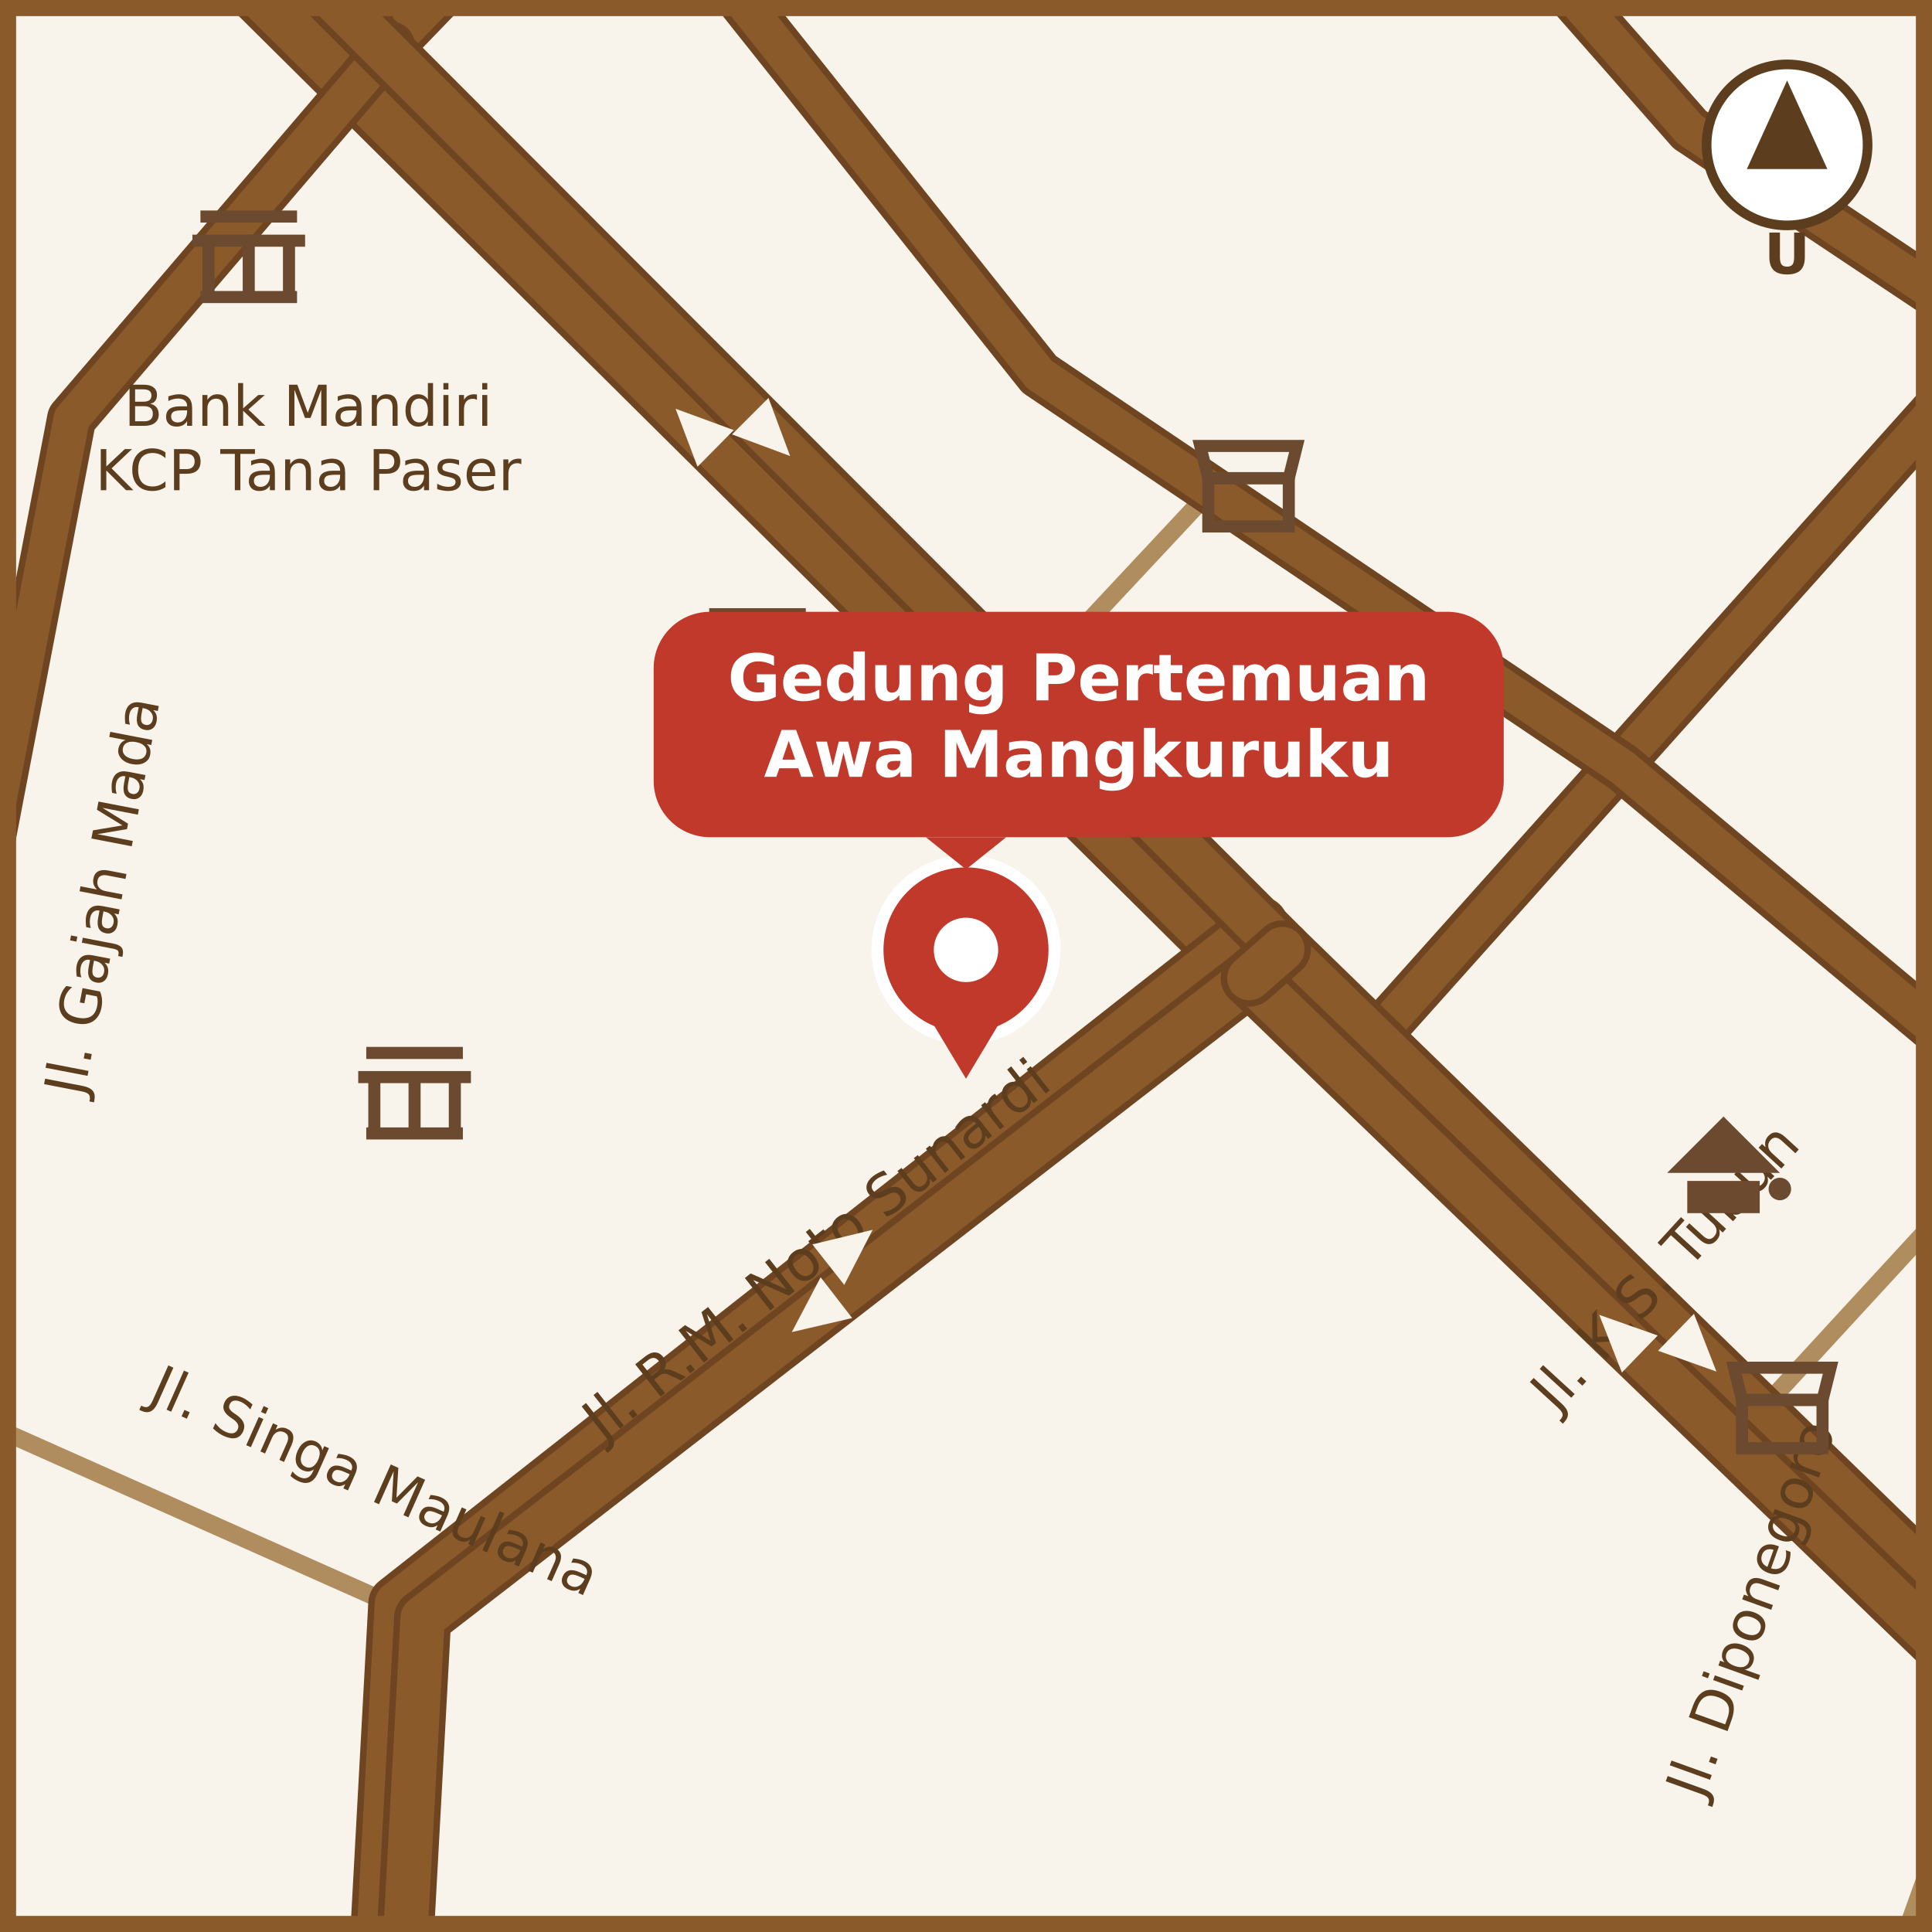
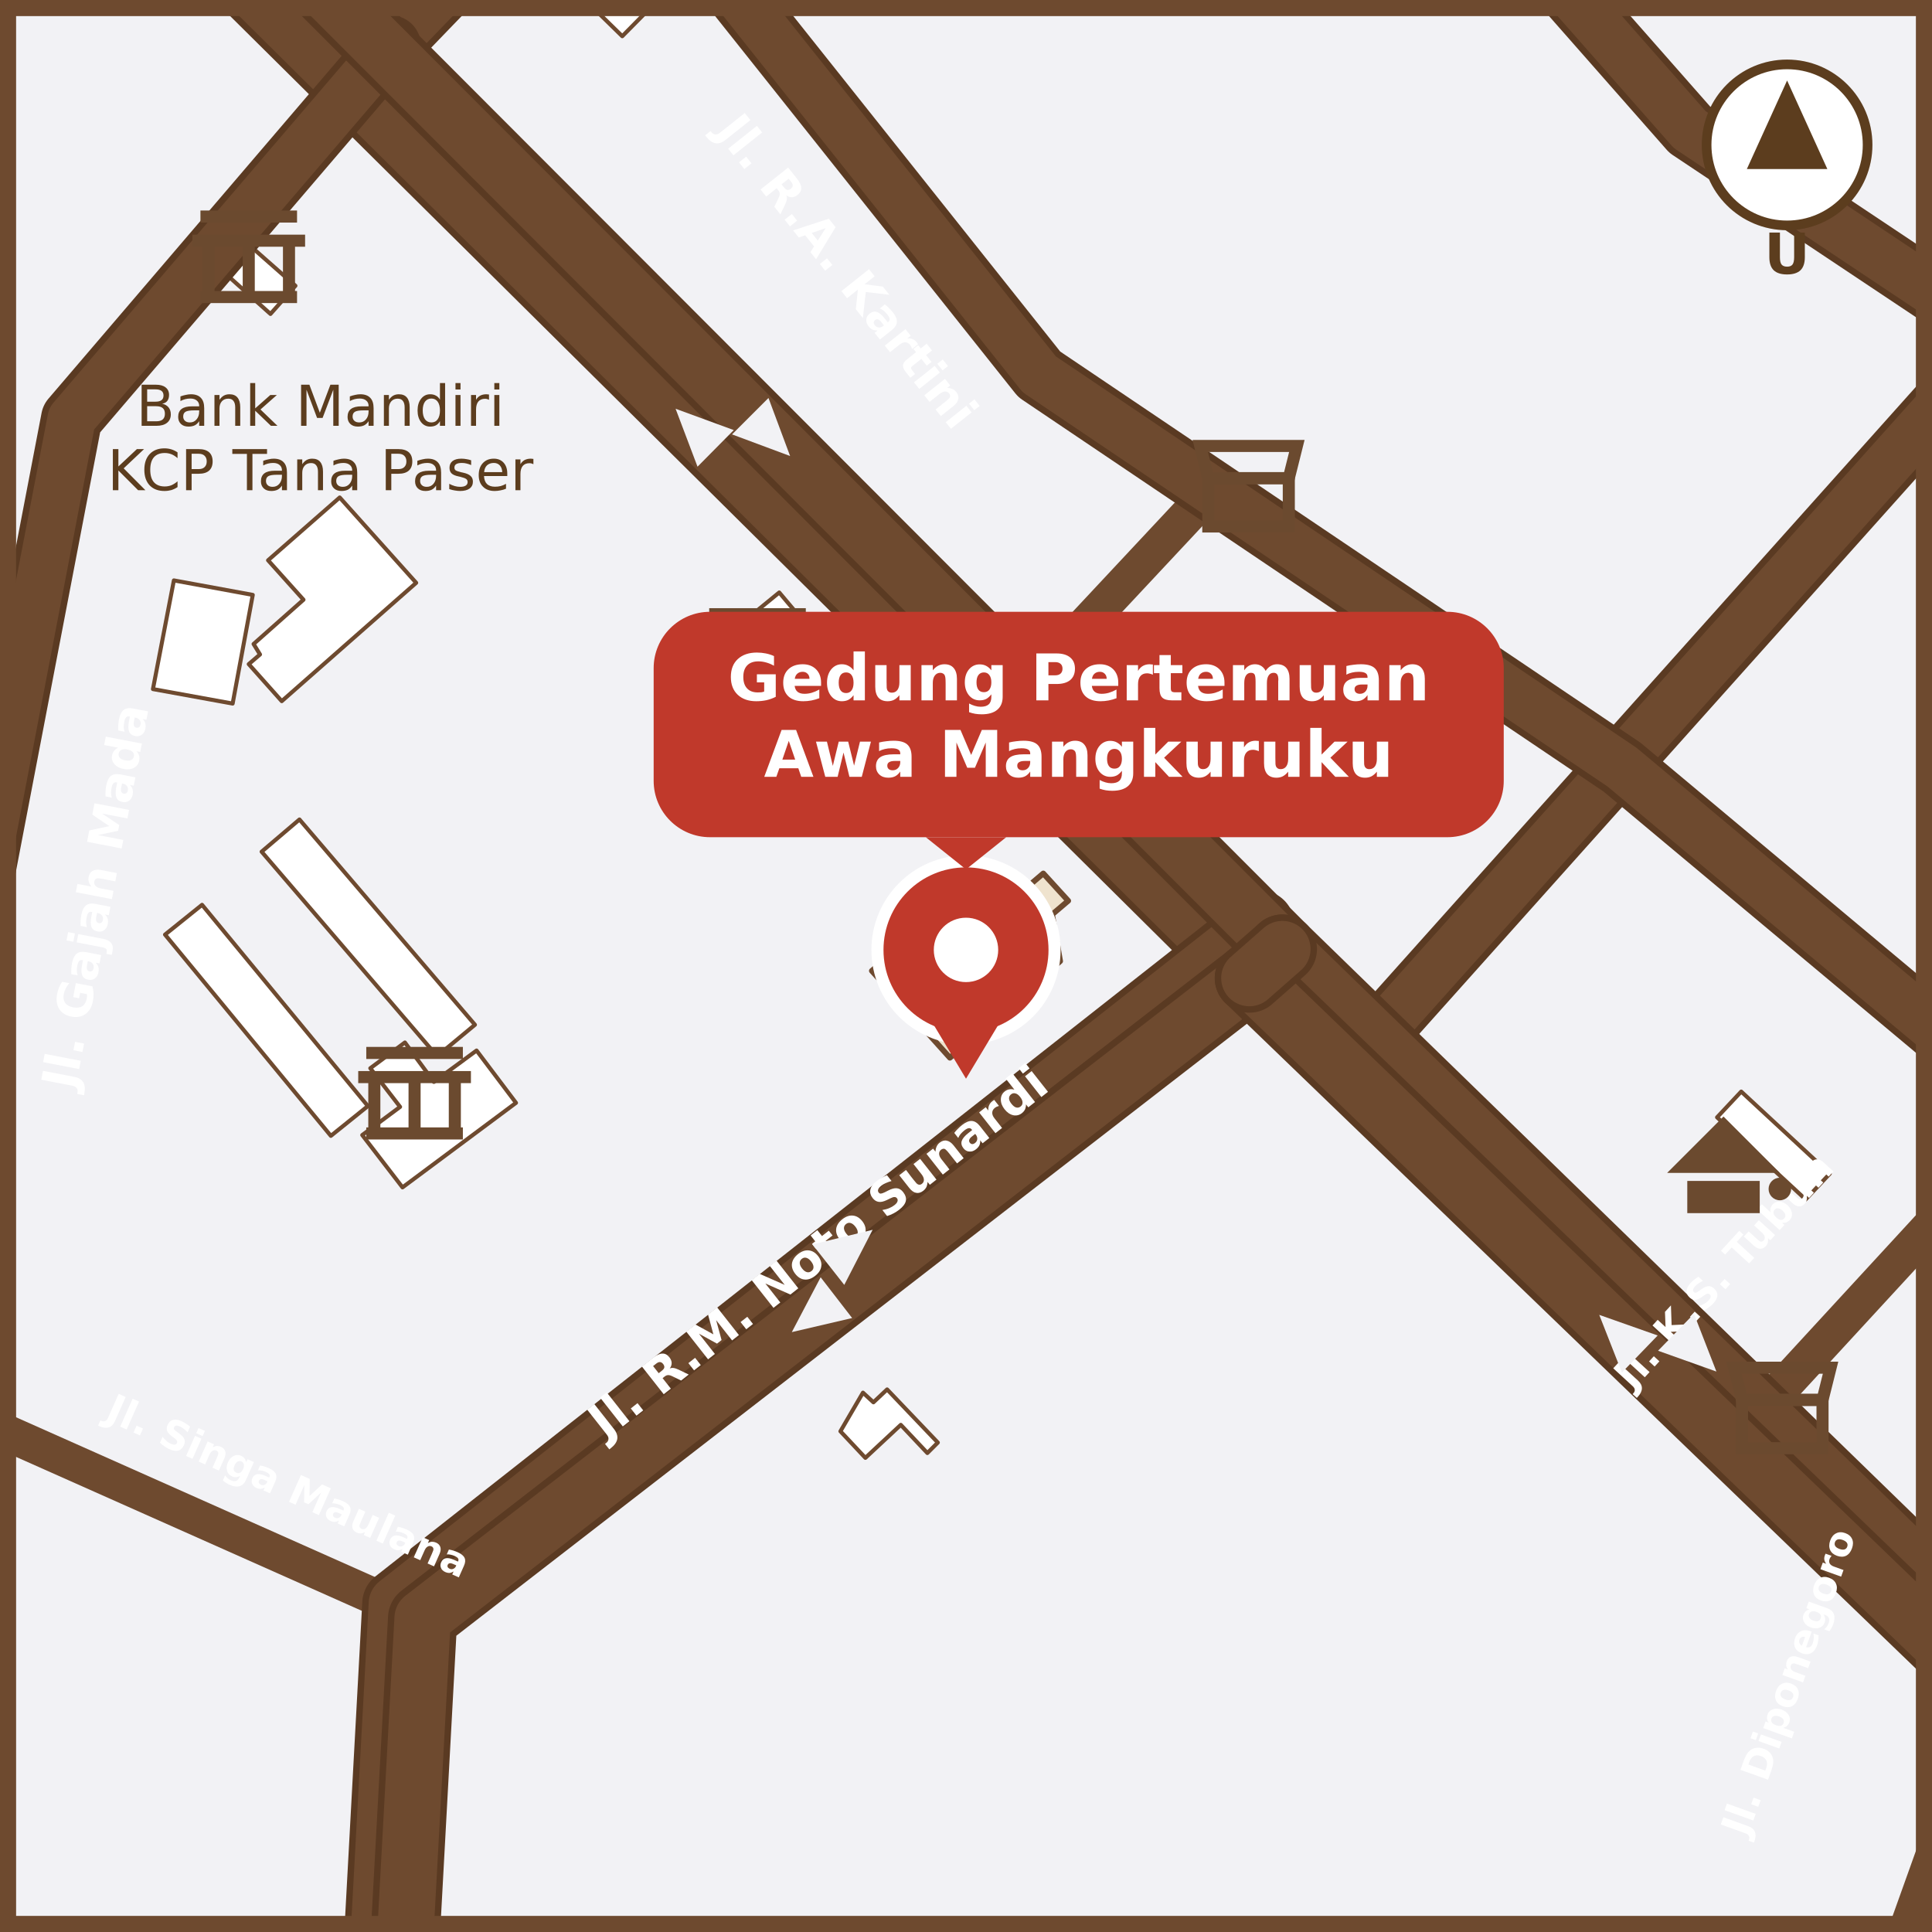
<svg xmlns="http://www.w3.org/2000/svg" viewBox="0 0 240 240" width="240" height="240">
-   <rect x="0" y="0" width="240" height="240" fill="#F8F4EB" />
-   <path d="M255.6,211.6 L240.9,228.5 L231.7,254.2" fill="none" stroke="#B08D5F" stroke-width="2.2" stroke-linecap="round" stroke-linejoin="round" />
-   <path d="M149.7,61.7 L123.8,89.4" fill="none" stroke="#B08D5F" stroke-width="2.2" stroke-linecap="round" stroke-linejoin="round" />
-   <path d="M52.5,201.0 L-14.0,171.4" fill="none" stroke="#B08D5F" stroke-width="2.2" stroke-linecap="round" stroke-linejoin="round" />
-   <path d="M214.5,179.8 L252.8,138.2" fill="none" stroke="#B08D5F" stroke-width="2.2" stroke-linecap="round" stroke-linejoin="round" />
-   <path d="M155.2,121.5 L22.6,-10.0" fill="none" stroke="#6E4520" stroke-width="7.1" stroke-linecap="round" stroke-linejoin="round" />
-   <path d="M155.2,121.5 L22.6,-10.0" fill="none" stroke="#8B5A2B" stroke-width="5.5" stroke-linecap="round" stroke-linejoin="round" />
-   <path d="M170.7,129.0 L248.6,41.9" fill="none" stroke="#6E4520" stroke-width="6.1" stroke-linecap="round" stroke-linejoin="round" />
-   <path d="M170.7,129.0 L248.6,41.9" fill="none" stroke="#8B5A2B" stroke-width="4.5" stroke-linecap="round" stroke-linejoin="round" />
-   <path d="M64.8,-11.2 L48.5,5.7" fill="none" stroke="#6E4520" stroke-width="6.1" stroke-linecap="round" stroke-linejoin="round" />
-   <path d="M64.8,-11.2 L48.5,5.7" fill="none" stroke="#8B5A2B" stroke-width="4.5" stroke-linecap="round" stroke-linejoin="round" />
-   <path d="M252.8,138.2 L201.5,95.3 L129.1,46.5 L78.1,-17.6" fill="none" stroke="#6E4520" stroke-width="6.1" stroke-linecap="round" stroke-linejoin="round" />
-   <path d="M252.8,138.2 L201.5,95.3 L129.1,46.5 L78.1,-17.6" fill="none" stroke="#8B5A2B" stroke-width="4.5" stroke-linecap="round" stroke-linejoin="round" />
-   <path d="M48.5,5.7 L8.9,52.0 L-14.0,171.4" fill="none" stroke="#6E4520" stroke-width="6.1" stroke-linecap="round" stroke-linejoin="round" />
-   <path d="M48.5,5.7 L8.9,52.0 L-14.0,171.4" fill="none" stroke="#8B5A2B" stroke-width="4.5" stroke-linecap="round" stroke-linejoin="round" />
-   <path d="M46.4,252.4 L49.3,199.2 L156.5,114.9" fill="none" stroke="#6E4520" stroke-width="7.1" stroke-linecap="round" stroke-linejoin="round" />
-   <path d="M46.4,252.4 L49.3,199.2 L156.5,114.9" fill="none" stroke="#8B5A2B" stroke-width="5.5" stroke-linecap="round" stroke-linejoin="round" />
-   <path d="M248.6,41.9 L209.9,16.1 L186.4,-10.6" fill="none" stroke="#6E4520" stroke-width="6.1" stroke-linecap="round" stroke-linejoin="round" />
-   <path d="M248.6,41.9 L209.9,16.1 L186.4,-10.6" fill="none" stroke="#8B5A2B" stroke-width="4.5" stroke-linecap="round" stroke-linejoin="round" />
-   <path d="M155.2,121.5 L52.5,201.0 L49.7,252.3" fill="none" stroke="#6E4520" stroke-width="7.1" stroke-linecap="round" stroke-linejoin="round" />
-   <path d="M155.2,121.5 L52.5,201.0 L49.7,252.3" fill="none" stroke="#8B5A2B" stroke-width="5.5" stroke-linecap="round" stroke-linejoin="round" />
-   <path d="M27.0,-14.6 L159.3,117.9" fill="none" stroke="#6E4520" stroke-width="7.1" stroke-linecap="round" stroke-linejoin="round" />
-   <path d="M27.0,-14.6 L159.3,117.9" fill="none" stroke="#8B5A2B" stroke-width="5.5" stroke-linecap="round" stroke-linejoin="round" />
-   <path d="M159.3,117.9 L257.1,213.0" fill="none" stroke="#6E4520" stroke-width="7.1" stroke-linecap="round" stroke-linejoin="round" />
-   <path d="M159.3,117.9 L257.1,213.0" fill="none" stroke="#8B5A2B" stroke-width="5.5" stroke-linecap="round" stroke-linejoin="round" />
-   <path d="M252.2,215.0 L155.2,121.5" fill="none" stroke="#6E4520" stroke-width="7.1" stroke-linecap="round" stroke-linejoin="round" />
-   <path d="M252.2,215.0 L155.2,121.5" fill="none" stroke="#8B5A2B" stroke-width="5.5" stroke-linecap="round" stroke-linejoin="round" />
-   <path d="M159.3,117.9 L155.2,121.5" fill="none" stroke="#6E4520" stroke-width="7.1" stroke-linecap="round" stroke-linejoin="round" />
-   <path d="M159.3,117.9 L155.2,121.5" fill="none" stroke="#8B5A2B" stroke-width="5.5" stroke-linecap="round" stroke-linejoin="round" />
-   <text x="219.8" y="200.6" text-anchor="middle" transform="rotate(-70.2 219.8 200.6)" font-family="Verdana, DejaVu Sans, sans-serif" font-size="7" fill="#5C3D1E">Jl. Diponegoro</text>
-   <text x="15.1" y="111.7" text-anchor="middle" transform="rotate(-79.1 15.1 111.7)" font-family="Verdana, DejaVu Sans, sans-serif" font-size="7" fill="#5C3D1E">Jl. Gajah Mada</text>
-   <text x="45.6" y="186.2" text-anchor="middle" transform="rotate(24.0 45.6 186.2)" font-family="Verdana, DejaVu Sans, sans-serif" font-size="7" fill="#5C3D1E">Jl. Singa Maulana</text>
-   <text x="208.6" y="159.0" text-anchor="middle" transform="rotate(-47.5 208.6 159.0)" font-family="Verdana, DejaVu Sans, sans-serif" font-size="7" fill="#5C3D1E">Jl. K.S. Tubun</text>
-   <text x="102.9" y="157.1" text-anchor="middle" transform="rotate(-38.2 102.9 157.1)" font-family="Verdana, DejaVu Sans, sans-serif" font-size="7" fill="#5C3D1E">Jl. R.M. Noto Sunardi</text>
+   <rect x="0" y="0" width="240" height="240" fill="#F2F2F5" />
+   <polygon points="127.6,110.2 129.6,108.5 132.7,111.9 130.7,113.6 131.7,119.4 118.0,131.4 108.3,120.6 121.9,108.7 126.1,108.5 127.6,110.2" fill="#EFE3CE" stroke="#6E4A2F" stroke-width="0.7" stroke-linejoin="round" />
+   <polygon points="33.3,69.6 42.2,61.8 51.7,72.4 35.0,87.1 30.9,82.5 32.3,81.3 31.5,80.0 37.7,74.5 33.3,69.6" fill="#FFFFFF" stroke="#6E4A2F" stroke-width="0.5" stroke-linejoin="round" />
+   <polygon points="32.5,105.8 54.3,131.2 59.0,127.3 37.2,101.8 32.5,105.8" fill="#FFFFFF" stroke="#6E4A2F" stroke-width="0.5" stroke-linejoin="round" />
+   <polygon points="20.5,116.1 25.1,112.4 45.7,137.4 41.1,141.1 20.5,116.1" fill="#FFFFFF" stroke="#6E4A2F" stroke-width="0.5" stroke-linejoin="round" />
+   <polygon points="45.0,141.0 50.0,147.5 64.1,137.0 59.2,130.5 53.9,134.4 50.3,129.5 46.0,132.7 49.7,137.5 45.0,141.0" fill="#FFFFFF" stroke="#6E4A2F" stroke-width="0.5" stroke-linejoin="round" />
+   <polygon points="86.9,81.7 96.8,73.6 104.8,83.1 95.0,91.3 86.9,81.7" fill="#FFFFFF" stroke="#6E4A2F" stroke-width="0.5" stroke-linejoin="round" />
+   <polygon points="76.1,-12.3 68.2,-4.4 77.3,4.5 85.2,-3.5 76.1,-12.3" fill="#FFFFFF" stroke="#6E4A2F" stroke-width="0.5" stroke-linejoin="round" />
+   <polygon points="19.0,85.6 21.6,72.1 31.4,73.9 28.9,87.4 19.0,85.6" fill="#FFFFFF" stroke="#6E4A2F" stroke-width="0.5" stroke-linejoin="round" />
+   <polygon points="213.3,138.8 216.3,135.6 227.3,145.8 224.3,149.0 213.3,138.8" fill="#FFFFFF" stroke="#6E4A2F" stroke-width="0.5" stroke-linejoin="round" />
+   <polygon points="213.2,240.1 212.5,252.5 208.1,252.3 208.8,239.9 213.2,240.1" fill="#FFFFFF" stroke="#6E4A2F" stroke-width="0.5" stroke-linejoin="round" />
+   <polygon points="203.1,239.8 202.4,252.2 198.0,251.9 198.7,239.5 203.1,239.8" fill="#FFFFFF" stroke="#6E4A2F" stroke-width="0.5" stroke-linejoin="round" />
+   <polygon points="104.4,177.8 107.2,173.0 108.5,174.2 110.2,172.6 116.5,179.2 115.2,180.5 111.9,177.0 107.5,181.1 104.4,177.8" fill="#FFFFFF" stroke="#6E4A2F" stroke-width="0.5" stroke-linejoin="round" />
+   <polygon points="29.1,28.8 26.0,32.2 33.6,39.0 36.7,35.5 29.1,28.8" fill="#FFFFFF" stroke="#6E4A2F" stroke-width="0.5" stroke-linejoin="round" />
+   <path d="M255.6,211.6 L240.9,228.5 L231.7,254.2" fill="none" stroke="#6E4A2F" stroke-width="4.5" stroke-linecap="round" stroke-linejoin="round" />
+   <path d="M149.7,61.7 L123.8,89.4" fill="none" stroke="#6E4A2F" stroke-width="4.5" stroke-linecap="round" stroke-linejoin="round" />
+   <path d="M52.5,201.0 L-14.0,171.4" fill="none" stroke="#6E4A2F" stroke-width="4.5" stroke-linecap="round" stroke-linejoin="round" />
+   <path d="M214.5,179.8 L252.8,138.2" fill="none" stroke="#6E4A2F" stroke-width="4.5" stroke-linecap="round" stroke-linejoin="round" />
+   <path d="M155.2,121.5 L22.6,-10.0" fill="none" stroke="#5A3A22" stroke-width="8.6" stroke-linecap="round" stroke-linejoin="round" />
+   <path d="M155.2,121.5 L22.6,-10.0" fill="none" stroke="#6E4A2F" stroke-width="7" stroke-linecap="round" stroke-linejoin="round" />
+   <path d="M170.7,129.0 L248.6,41.9" fill="none" stroke="#5A3A22" stroke-width="7.6" stroke-linecap="round" stroke-linejoin="round" />
+   <path d="M170.7,129.0 L248.6,41.9" fill="none" stroke="#6E4A2F" stroke-width="6" stroke-linecap="round" stroke-linejoin="round" />
+   <path d="M64.8,-11.2 L48.5,5.7" fill="none" stroke="#5A3A22" stroke-width="7.6" stroke-linecap="round" stroke-linejoin="round" />
+   <path d="M64.8,-11.2 L48.5,5.7" fill="none" stroke="#6E4A2F" stroke-width="6" stroke-linecap="round" stroke-linejoin="round" />
+   <path d="M252.8,138.2 L201.5,95.3 L129.1,46.5 L78.1,-17.6" fill="none" stroke="#5A3A22" stroke-width="7.6" stroke-linecap="round" stroke-linejoin="round" />
+   <path d="M252.8,138.2 L201.5,95.3 L129.1,46.5 L78.1,-17.6" fill="none" stroke="#6E4A2F" stroke-width="6" stroke-linecap="round" stroke-linejoin="round" />
+   <path d="M48.5,5.7 L8.9,52.0 L-14.0,171.4" fill="none" stroke="#5A3A22" stroke-width="7.6" stroke-linecap="round" stroke-linejoin="round" />
+   <path d="M48.5,5.7 L8.9,52.0 L-14.0,171.4" fill="none" stroke="#6E4A2F" stroke-width="6" stroke-linecap="round" stroke-linejoin="round" />
+   <path d="M46.4,252.4 L49.3,199.2 L156.5,114.9" fill="none" stroke="#5A3A22" stroke-width="8.6" stroke-linecap="round" stroke-linejoin="round" />
+   <path d="M46.4,252.4 L49.3,199.2 L156.5,114.9" fill="none" stroke="#6E4A2F" stroke-width="7" stroke-linecap="round" stroke-linejoin="round" />
+   <path d="M248.6,41.9 L209.9,16.1 L186.4,-10.6" fill="none" stroke="#5A3A22" stroke-width="7.6" stroke-linecap="round" stroke-linejoin="round" />
+   <path d="M248.6,41.9 L209.9,16.1 L186.4,-10.6" fill="none" stroke="#6E4A2F" stroke-width="6" stroke-linecap="round" stroke-linejoin="round" />
+   <path d="M155.2,121.5 L52.5,201.0 L49.7,252.3" fill="none" stroke="#5A3A22" stroke-width="8.6" stroke-linecap="round" stroke-linejoin="round" />
+   <path d="M155.2,121.5 L52.5,201.0 L49.7,252.3" fill="none" stroke="#6E4A2F" stroke-width="7" stroke-linecap="round" stroke-linejoin="round" />
+   <path d="M27.0,-14.6 L159.3,117.9" fill="none" stroke="#5A3A22" stroke-width="8.6" stroke-linecap="round" stroke-linejoin="round" />
+   <path d="M27.0,-14.6 L159.3,117.9" fill="none" stroke="#6E4A2F" stroke-width="7" stroke-linecap="round" stroke-linejoin="round" />
+   <path d="M159.3,117.9 L257.1,213.0" fill="none" stroke="#5A3A22" stroke-width="8.6" stroke-linecap="round" stroke-linejoin="round" />
+   <path d="M159.3,117.9 L257.1,213.0" fill="none" stroke="#6E4A2F" stroke-width="7" stroke-linecap="round" stroke-linejoin="round" />
+   <path d="M252.2,215.0 L155.2,121.5" fill="none" stroke="#5A3A22" stroke-width="8.6" stroke-linecap="round" stroke-linejoin="round" />
+   <path d="M252.2,215.0 L155.2,121.5" fill="none" stroke="#6E4A2F" stroke-width="7" stroke-linecap="round" stroke-linejoin="round" />
+   <path d="M159.3,117.9 L155.2,121.5" fill="none" stroke="#5A3A22" stroke-width="8.6" stroke-linecap="round" stroke-linejoin="round" />
+   <path d="M159.3,117.9 L155.2,121.5" fill="none" stroke="#6E4A2F" stroke-width="7" stroke-linecap="round" stroke-linejoin="round" />
+   <text x="223.8" y="209.5" text-anchor="middle" transform="rotate(-70.2 223.8 209.5)" font-family="Verdana, DejaVu Sans, sans-serif" font-size="5" font-weight="bold" fill="white">Jl. Diponegoro</text>
+   <text x="103.6" y="35.0" text-anchor="middle" transform="rotate(51.5 103.6 35.0)" font-family="Verdana, DejaVu Sans, sans-serif" font-size="6" font-weight="bold" fill="white">Jl. R.A. Kartini</text>
+   <text x="13.9" y="111.7" text-anchor="middle" transform="rotate(-79.1 13.9 111.7)" font-family="Verdana, DejaVu Sans, sans-serif" font-size="6" font-weight="bold" fill="white">Jl. Gajah Mada</text>
+   <text x="35.1" y="186.2" text-anchor="middle" transform="rotate(24.0 35.1 186.2)" font-family="Verdana, DejaVu Sans, sans-serif" font-size="5" font-weight="bold" fill="white">Jl. Singa Maulana</text>
+   <text x="215.4" y="159.0" text-anchor="middle" transform="rotate(-47.5 215.4 159.0)" font-family="Verdana, DejaVu Sans, sans-serif" font-size="5" font-weight="bold" fill="white">Jl. K.S. Tubun</text>
+   <text x="102.9" y="157.1" text-anchor="middle" transform="rotate(-38.2 102.9 157.1)" font-family="Verdana, DejaVu Sans, sans-serif" font-size="6" font-weight="bold" fill="white">Jl. R.M. Noto Sunardi</text>
  <g transform="translate(88.9 55.7) rotate(-135.3)">
-     <polygon points="0,-3.2 7,0 0,3.2" fill="#F8F4EB" />
+     <polygon points="0,-3.2 7,0 0,3.2" fill="#F2F2F5" />
  </g>
  <g transform="translate(102.9 157.1) rotate(-38.2)">
-     <polygon points="0,-3.2 7,0 0,3.2" fill="#F8F4EB" />
+     <polygon points="0,-3.2 7,0 0,3.2" fill="#F2F2F5" />
  </g>
  <g transform="translate(103.9 161.2) rotate(142.3)">
-     <polygon points="0,-3.2 7,0 0,3.2" fill="#F8F4EB" />
+     <polygon points="0,-3.2 7,0 0,3.2" fill="#F2F2F5" />
  </g>
  <g transform="translate(93.2 51.7) rotate(45.0)">
-     <polygon points="0,-3.2 7,0 0,3.2" fill="#F8F4EB" />
+     <polygon points="0,-3.2 7,0 0,3.2" fill="#F2F2F5" />
  </g>
  <g transform="translate(208.2 165.5) rotate(44.2)">
-     <polygon points="0,-3.2 7,0 0,3.2" fill="#F8F4EB" />
+     <polygon points="0,-3.2 7,0 0,3.2" fill="#F2F2F5" />
  </g>
  <g transform="translate(203.7 168.2) rotate(-136.0)">
-     <polygon points="0,-3.2 7,0 0,3.2" fill="#F8F4EB" />
+     <polygon points="0,-3.2 7,0 0,3.2" fill="#F2F2F5" />
  </g>
  <g stroke="#6B4A2F" stroke-width="1.5" fill="none">
    <path d="M88.1 86.3 H100.1 M89.1 86.3 V79.3 M94.1 86.3 V79.3 M99.1 86.3 V79.3 M87.1 79.3 H101.1 M88.1 76.3 H100.1" />
  </g>
  <g stroke="#6B4A2F" stroke-width="1.5" fill="none">
    <path d="M149.1 55.4 H161.1 L160.1 59.4 H150.1 Z" />
    <rect x="150.1" y="59.4" width="10" height="6" />
  </g>
  <g stroke="#6B4A2F" stroke-width="1.5" fill="none">
    <path d="M45.5 140.8 H57.5 M46.5 140.8 V133.8 M51.5 140.8 V133.8 M56.5 140.8 V133.8 M44.5 133.8 H58.5 M45.5 130.8 H57.5" />
  </g>
  <g fill="#6B4A2F">
    <polygon points="207.1,145.7 221.1,145.7 214.1,138.7" />
    <path d="M209.6 146.7 V150.7 H218.6 V146.7" />
    <circle cx="221.1" cy="147.7" r="1.4" />
  </g>
  <g stroke="#6B4A2F" stroke-width="1.5" fill="none">
    <path d="M215.4 169.9 H227.4 L226.4 173.9 H216.4 Z" />
    <rect x="216.4" y="173.9" width="10" height="6" />
  </g>
  <g stroke="#6B4A2F" stroke-width="1.5" fill="none">
    <path d="M24.9 36.9 H36.9 M25.9 36.9 V29.9 M30.9 36.9 V29.9 M35.9 36.9 V29.9 M23.9 29.9 H37.9 M24.9 26.9 H36.9" />
  </g>
-   <text x="38.3" y="52.9" text-anchor="middle" font-family="Verdana, DejaVu Sans, sans-serif" font-size="7" fill="#5C3D1E">Bank Mandiri</text>
-   <text x="38.3" y="60.9" text-anchor="middle" font-family="Verdana, DejaVu Sans, sans-serif" font-size="7" fill="#5C3D1E">KCP Tana Paser</text>
+   <text x="39.8" y="52.9" text-anchor="middle" font-family="Verdana, DejaVu Sans, sans-serif" font-size="7" fill="#5C3D1E">Bank Mandiri</text>
+   <text x="39.8" y="60.9" text-anchor="middle" font-family="Verdana, DejaVu Sans, sans-serif" font-size="7" fill="#5C3D1E">KCP Tana Paser</text>
  <g>
    <ellipse cx="120.0" cy="118.0" rx="11" ry="11" fill="#C0392B" stroke="white" stroke-width="1.5" />
    <polygon points="114.0,124.0 126.0,124.0 120.0,134.0" fill="#C0392B" />
    <circle cx="120.0" cy="118.0" r="4" fill="white" />
  </g>
  <rect x="81.2" y="76.0" width="105.6" height="28.0" rx="7" fill="#C0392B" />
  <text x="134.0" y="87.0" text-anchor="middle" font-family="Verdana, DejaVu Sans, sans-serif" font-size="8" font-weight="bold" fill="white">Gedung Pertemuan</text>
  <text x="134.0" y="96.5" text-anchor="middle" font-family="Verdana, DejaVu Sans, sans-serif" font-size="8" font-weight="bold" fill="white">Awa Mangkuruku</text>
  <polygon points="115.0,104.0 125.0,104.0 120.0,108.0" fill="#C0392B" />
  <g>
    <circle cx="222" cy="18" r="10" fill="white" stroke="#5C3D1E" stroke-width="1.2" />
    <polygon points="222,10 217,21 227,21" fill="#5C3D1E" />
    <text x="222" y="34" text-anchor="middle" font-family="Verdana, DejaVu Sans, sans-serif" font-size="7" font-weight="bold" fill="#5C3D1E">U</text>
  </g>
-   <rect x="1" y="1" width="238" height="238" fill="none" stroke="#8B5A2B" stroke-width="2" />
+   <rect x="1" y="1" width="238" height="238" fill="none" stroke="#6E4A2F" stroke-width="2" />
</svg>
